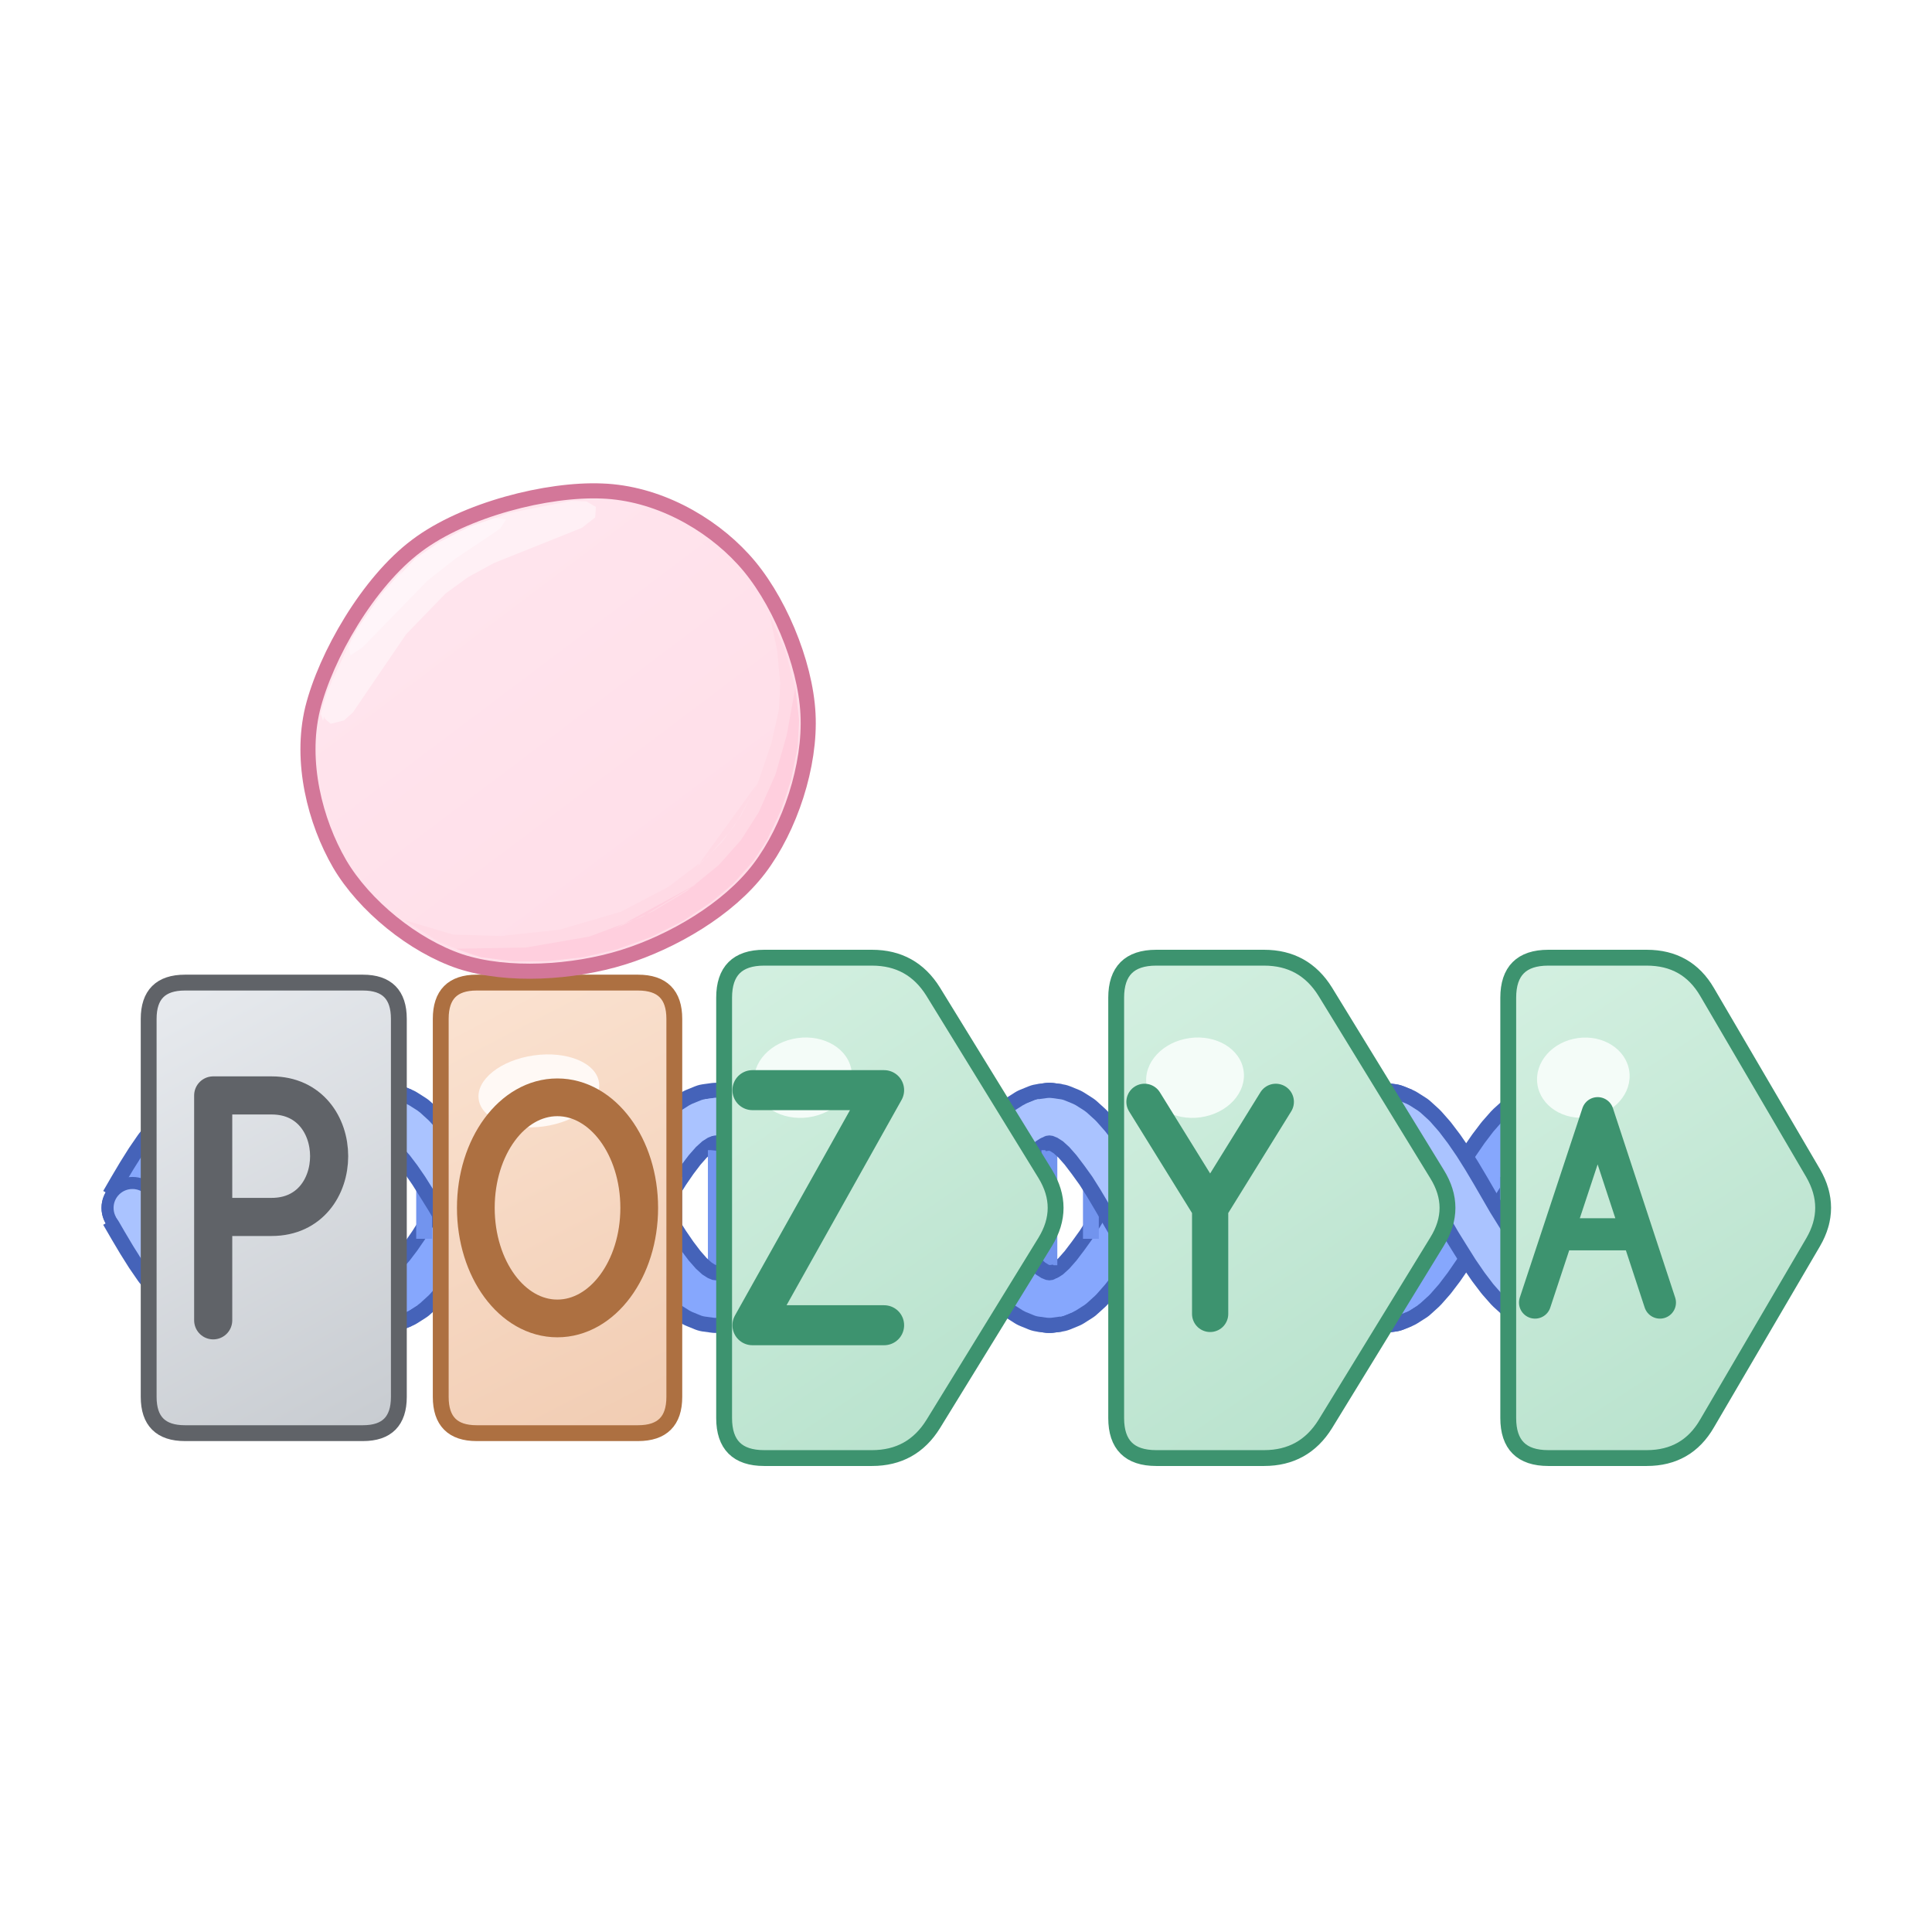
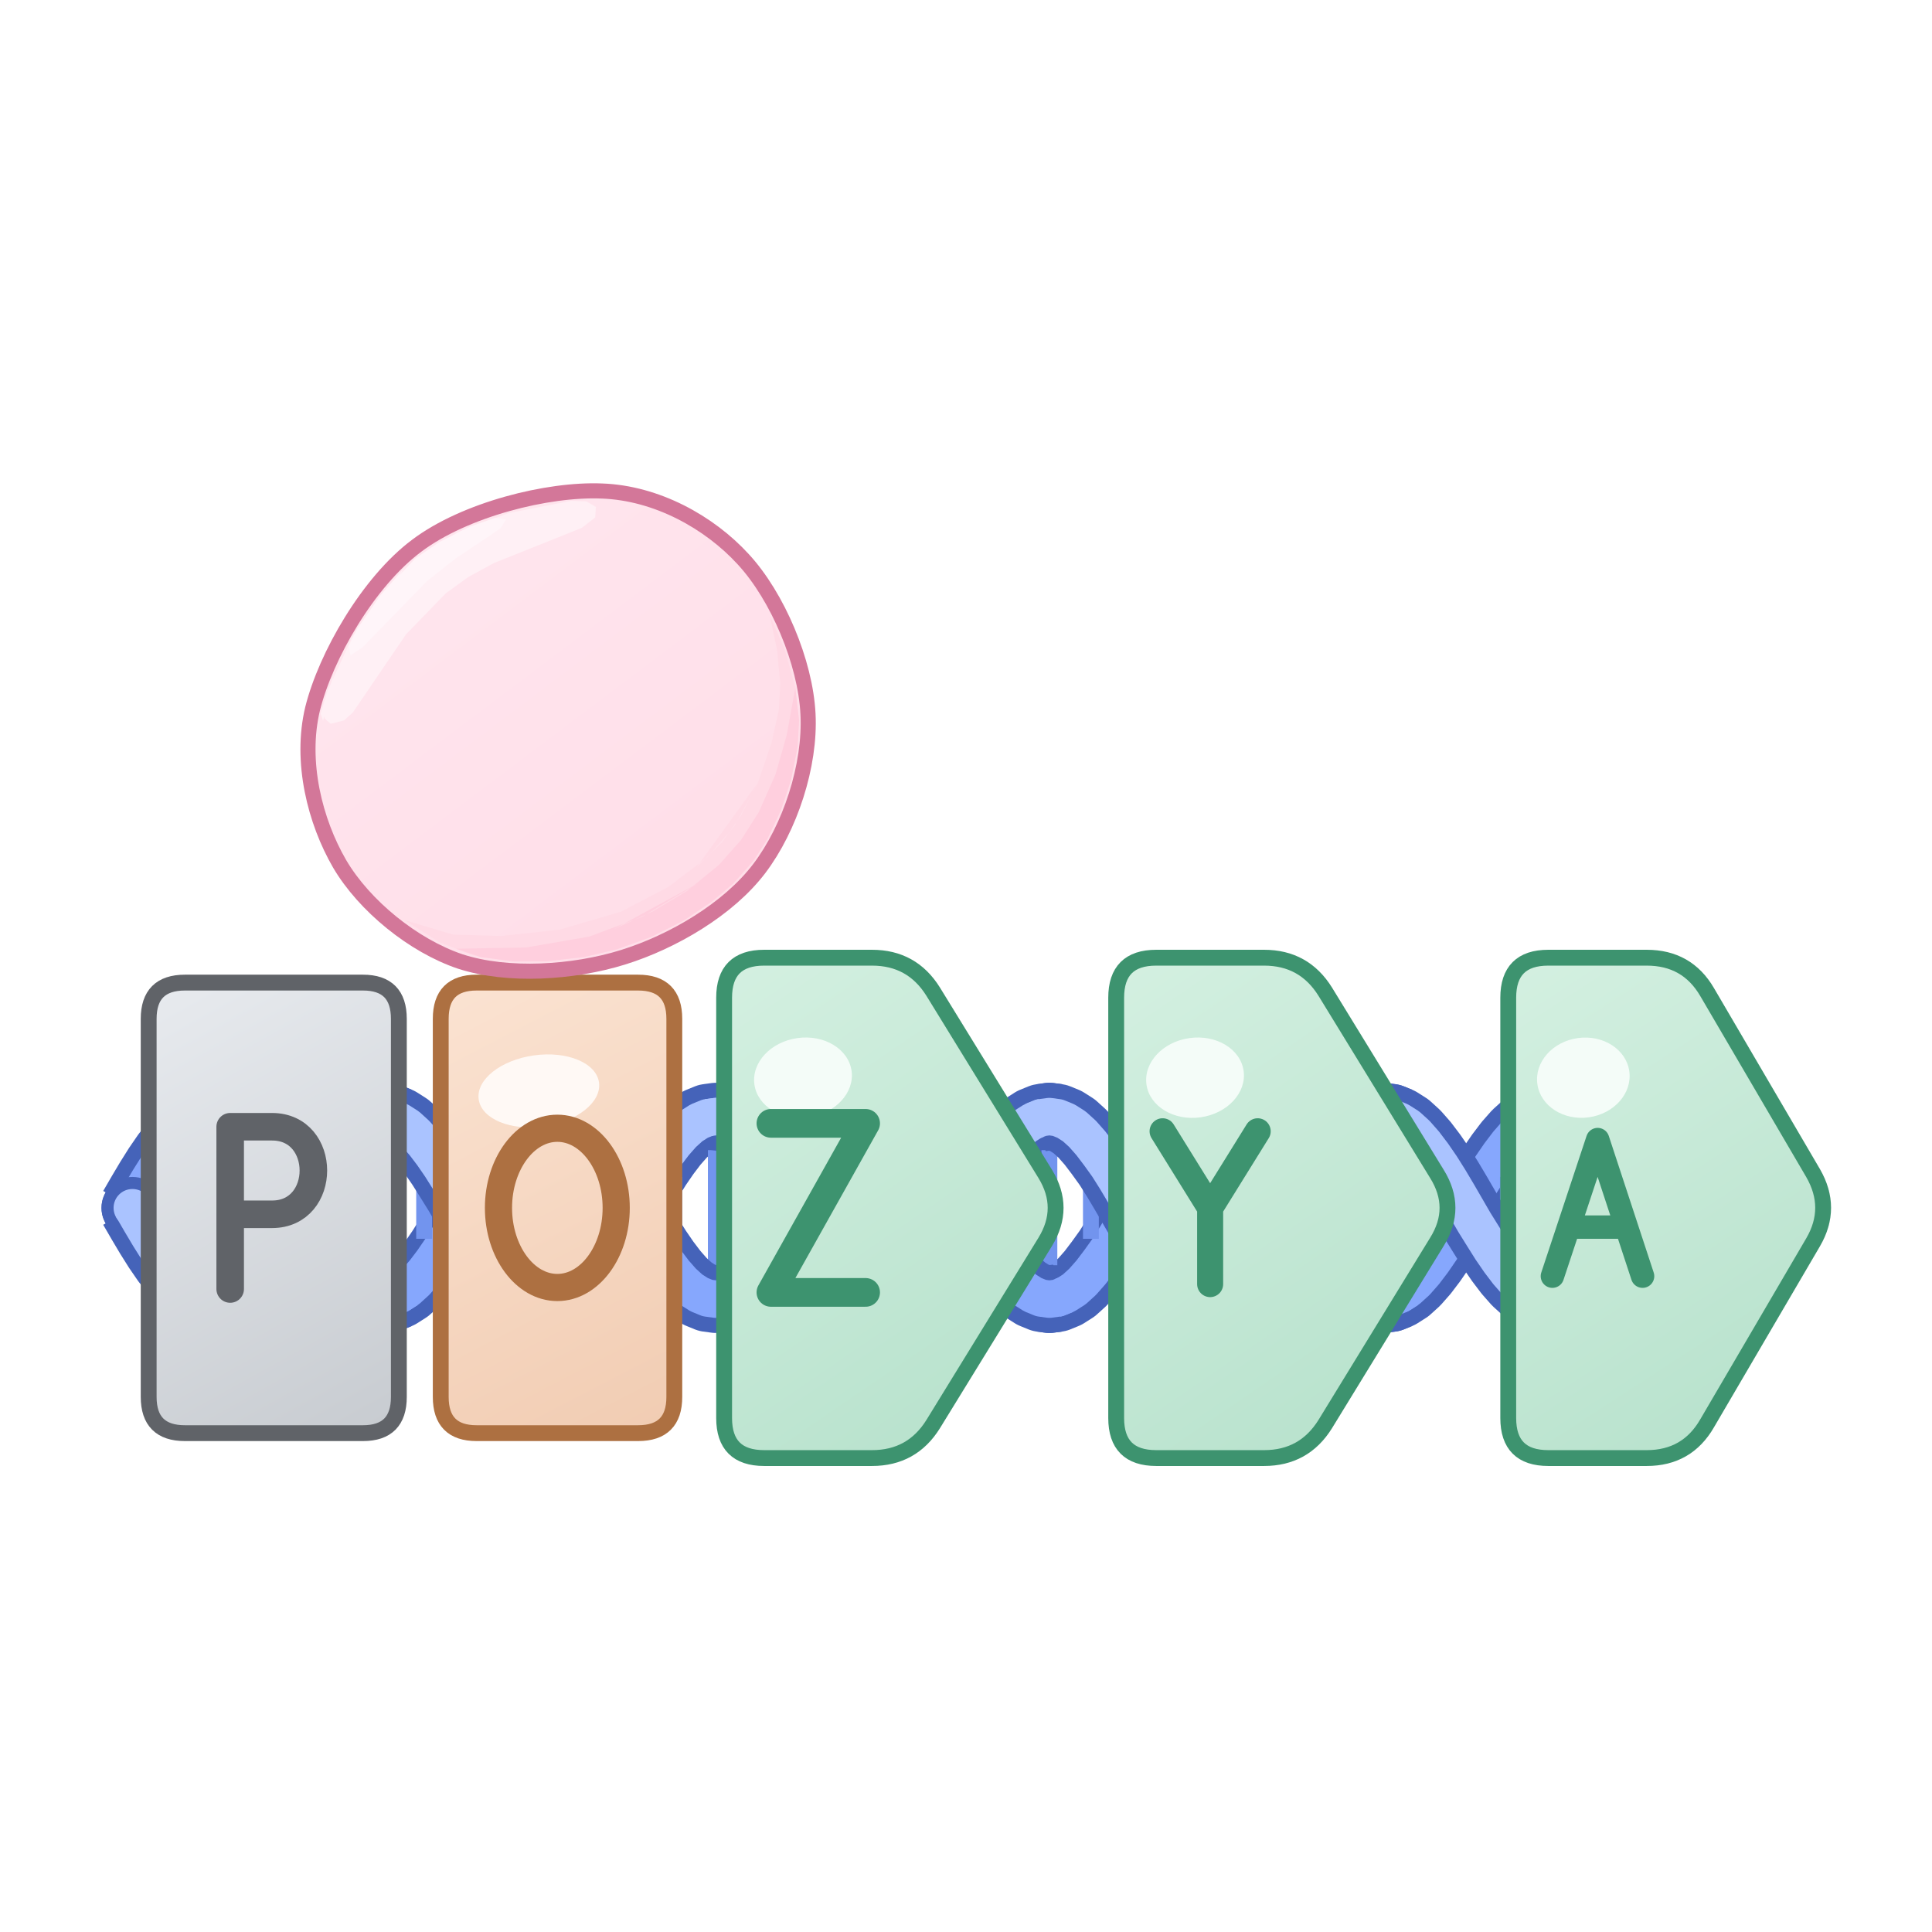
<svg xmlns="http://www.w3.org/2000/svg" viewBox="0 0 512 512" width="512" height="512">
  <defs>
    <linearGradient id="promoter-gradient" x1="39.4" y1="260.4" x2="105.7" y2="379.8" gradientUnits="userSpaceOnUse">
      <stop offset="0" stop-color="#E8EBEF" />
      <stop offset="1" stop-color="#C7CBD0" />
    </linearGradient>
    <linearGradient id="operator-gradient" x1="116.8" y1="260.4" x2="178.7" y2="379.8" gradientUnits="userSpaceOnUse">
      <stop offset="0" stop-color="#FBE3D2" />
      <stop offset="1" stop-color="#F1CCB2" />
    </linearGradient>
    <linearGradient id="gene-1-gradient" x1="191.9" y1="253.8" x2="282.5" y2="386.4" gradientUnits="userSpaceOnUse">
      <stop offset="0" stop-color="#D4F0E1" />
      <stop offset="1" stop-color="#B4E0CA" />
    </linearGradient>
    <linearGradient id="gene-2-gradient" x1="295.8" y1="253.8" x2="386.4" y2="386.4" gradientUnits="userSpaceOnUse">
      <stop offset="0" stop-color="#D4F0E1" />
      <stop offset="1" stop-color="#B4E0CA" />
    </linearGradient>
    <linearGradient id="gene-3-gradient" x1="399.7" y1="253.8" x2="485.8" y2="386.4" gradientUnits="userSpaceOnUse">
      <stop offset="0" stop-color="#D4F0E1" />
      <stop offset="1" stop-color="#B4E0CA" />
    </linearGradient>
    <linearGradient id="repressor-gradient" x1="82.6" y1="129.1" x2="212.8" y2="259.2" gradientUnits="userSpaceOnUse">
      <stop offset="0" stop-color="#FFE7EF" />
      <stop offset="1" stop-color="#FFDCE7" />
    </linearGradient>
  </defs>
  <g id="DNA">
    <path d="M57.2,344.3 L59.4,344 L61.6,343.1 L63.8,341.7 L66,339.7 L68.2,337.2 L70.5,334.3 L72.7,331.1 L74.9,327.6 L77.1,323.9 L79.3,320.1 L81.5,316.3 L83.7,312.6 L85.9,309.1 L88.1,305.9 L90.3,303 L92.5,300.5 L94.8,298.5 L97,297.1 L99.2,296.2 L101.4,295.9 L103.6,296.2 L105.8,297.1" fill="none" stroke="#4563B9" stroke-width="17.9" stroke-linecap="butt" stroke-linejoin="round" />
    <path d="M55,344 L57.2,344.3 L59.4,344 L61.6,343.1 L63.8,341.7 L66,339.7 L68.2,337.2 L70.5,334.3 L72.7,331.1 L74.9,327.6 L77.1,323.9 L79.3,320.1 L81.5,316.3 L83.7,312.6 L85.9,309.1 L88.1,305.9 L90.3,303 L92.5,300.5 L94.8,298.5 L97,297.1 L99.2,296.2 L101.4,295.9 L103.6,296.2 L105.8,297.1 L108,298.5" fill="none" stroke="#AAC3FF" stroke-width="9.9" stroke-linecap="butt" stroke-linejoin="round" />
    <path d="M145.6,344.3 L147.8,344 L150,343.1 L152.2,341.7 L154.4,339.7 L156.6,337.2 L158.8,334.3 L161,331.1 L163.2,327.6 L165.4,323.9 L167.6,320.1 L169.9,316.3 L172.1,312.6 L174.3,309.1 L176.5,305.9 L178.7,303 L180.9,300.5 L183.1,298.5 L185.3,297.1 L187.5,296.2 L189.7,295.9 L191.9,296.2 L194.2,297.1" fill="none" stroke="#4563B9" stroke-width="17.9" stroke-linecap="butt" stroke-linejoin="round" />
    <path d="M143.3,344 L145.6,344.3 L147.8,344 L150,343.1 L152.2,341.7 L154.4,339.7 L156.6,337.2 L158.8,334.3 L161,331.1 L163.2,327.6 L165.4,323.9 L167.6,320.1 L169.9,316.3 L172.1,312.6 L174.3,309.1 L176.5,305.9 L178.7,303 L180.9,300.5 L183.1,298.5 L185.3,297.1 L187.5,296.2 L189.7,295.9 L191.9,296.2 L194.2,297.1 L196.4,298.5" fill="none" stroke="#AAC3FF" stroke-width="9.9" stroke-linecap="butt" stroke-linejoin="round" />
    <path d="M233.9,344.3 L236.1,344 L238.3,343.1 L240.5,341.7 L242.7,339.7 L245,337.2 L247.2,334.3 L249.4,331.1 L251.6,327.6 L253.8,323.9 L256,320.1 L258.2,316.3 L260.4,312.6 L262.6,309.1 L264.8,305.9 L267,303 L269.3,300.5 L271.5,298.5 L273.7,297.1 L275.9,296.2 L278.1,295.9 L280.3,296.2" fill="none" stroke="#4563B9" stroke-width="17.9" stroke-linecap="butt" stroke-linejoin="round" />
    <path d="M231.7,344 L233.9,344.3 L236.1,344 L238.3,343.1 L240.5,341.7 L242.7,339.7 L245,337.2 L247.2,334.3 L249.4,331.1 L251.6,327.6 L253.8,323.9 L256,320.1 L258.2,316.3 L260.4,312.6 L262.6,309.1 L264.8,305.9 L267,303 L269.3,300.5 L271.5,298.5 L273.7,297.1 L275.9,296.2 L278.1,295.9 L280.3,296.2 L282.5,297.1" fill="none" stroke="#AAC3FF" stroke-width="9.9" stroke-linecap="butt" stroke-linejoin="round" />
    <path d="M320.1,344 L322.3,344.3 L324.5,344 L326.7,343.1 L328.9,341.7 L331.1,339.7 L333.3,337.2 L335.5,334.3 L337.7,331.1 L339.9,327.6 L342.1,323.9 L344.4,320.1 L346.6,316.3 L348.8,312.6 L351,309.1 L353.2,305.9 L355.4,303 L357.6,300.5 L359.8,298.5 L362,297.1 L364.2,296.2 L366.4,295.9 L368.7,296.2 L370.9,297.1" fill="none" stroke="#4563B9" stroke-width="17.9" stroke-linecap="butt" stroke-linejoin="round" />
    <path d="M317.8,343.1 L320.1,344 L322.3,344.3 L324.5,344 L326.7,343.1 L328.9,341.7 L331.1,339.7 L333.3,337.2 L335.5,334.3 L337.7,331.1 L339.9,327.6 L342.1,323.9 L344.4,320.1 L346.6,316.3 L348.8,312.6 L351,309.1 L353.2,305.9 L355.4,303 L357.6,300.5 L359.8,298.5 L362,297.1 L364.2,296.2 L366.4,295.9 L368.7,296.2 L370.9,297.1 L373.1,298.5" fill="none" stroke="#AAC3FF" stroke-width="9.9" stroke-linecap="butt" stroke-linejoin="round" />
    <path d="M410.6,344.3 L412.8,344 L415,343.1 L417.2,341.7 L419.5,339.7 L421.7,337.2 L423.9,334.3 L426.1,331.1 L428.3,327.6 L430.5,323.9 L432.7,320.1 L434.9,316.3 L437.1,312.6 L439.3,309.1 L441.5,305.9 L443.8,303 L446,300.5 L448.2,298.5 L450.4,297.1 L452.6,296.2 L454.8,295.9 L457,296.2 L459.2,297.1" fill="none" stroke="#4563B9" stroke-width="17.9" stroke-linecap="butt" stroke-linejoin="round" />
    <path d="M408.4,344 L410.6,344.3 L412.8,344 L415,343.1 L417.2,341.7 L419.5,339.7 L421.7,337.2 L423.9,334.3 L426.1,331.1 L428.3,327.6 L430.5,323.9 L432.7,320.1 L434.9,316.3 L437.1,312.6 L439.3,309.1 L441.5,305.9 L443.8,303 L446,300.5 L448.2,298.5 L450.4,297.1 L452.6,296.2 L454.8,295.9 L457,296.2 L459.2,297.1 L461.4,298.5" fill="none" stroke="#AAC3FF" stroke-width="9.9" stroke-linecap="butt" stroke-linejoin="round" />
    <circle cx="35.1" cy="320.1" r="7" fill="#4563B9" stroke="#4563B9" stroke-width="2.4" />
    <path d="M35.1,320.1 L37.3,316.3 L39.5,312.6 L41.7,309.1 L43.9,305.9 L46.2,303 L48.4,300.5 L50.6,298.5 L52.8,297.1 L55,296.2 L57.2,295.9 L59.4,296.2 L61.6,297.1" fill="none" stroke="#4563B9" stroke-width="17.9" stroke-linecap="butt" stroke-linejoin="round" />
    <path d="M35.1,320.1 L37.3,316.3 L39.5,312.6 L41.7,309.1 L43.9,305.9 L46.2,303 L48.4,300.5 L50.6,298.5 L52.8,297.1 L55,296.2 L57.2,295.9 L59.4,296.2 L61.6,297.1 L63.8,298.5" fill="none" stroke="#86A7FD" stroke-width="9.9" stroke-linecap="butt" stroke-linejoin="round" />
    <circle cx="35.1" cy="320.1" r="5" fill="#86A7FD" />
    <path d="M101.4,344.3 L103.6,344 L105.8,343.1 L108,341.7 L110.2,339.7 L112.4,337.2 L114.6,334.3 L116.8,331.1 L119,327.6 L121.3,323.9 L123.5,320.1 L125.7,316.3 L127.9,312.6 L130.1,309.1 L132.3,305.9 L134.5,303 L136.7,300.5 L138.9,298.5 L141.1,297.1 L143.3,296.2 L145.6,295.9 L147.8,296.2 L150,297.1" fill="none" stroke="#4563B9" stroke-width="17.9" stroke-linecap="butt" stroke-linejoin="round" />
    <path d="M99.2,344 L101.4,344.3 L103.6,344 L105.8,343.1 L108,341.7 L110.2,339.7 L112.4,337.2 L114.6,334.3 L116.8,331.1 L119,327.6 L121.3,323.9 L123.5,320.1 L125.7,316.3 L127.9,312.6 L130.1,309.1 L132.3,305.9 L134.5,303 L136.7,300.5 L138.9,298.5 L141.1,297.1 L143.3,296.2 L145.6,295.9 L147.8,296.2 L150,297.1 L152.2,298.5" fill="none" stroke="#86A7FD" stroke-width="9.9" stroke-linecap="butt" stroke-linejoin="round" />
    <path d="M189.7,344.3 L191.9,344 L194.2,343.1 L196.4,341.7 L198.6,339.7 L200.8,337.2 L203,334.3 L205.2,331.1 L207.4,327.6 L209.6,323.9 L211.8,320.1 L214,316.3 L216.2,312.6 L218.4,309.1 L220.7,305.9 L222.9,303 L225.1,300.5 L227.3,298.5 L229.5,297.1 L231.7,296.2 L233.9,295.9 L236.1,296.2 L238.3,297.1" fill="none" stroke="#4563B9" stroke-width="17.9" stroke-linecap="butt" stroke-linejoin="round" />
    <path d="M187.5,344 L189.7,344.3 L191.9,344 L194.2,343.1 L196.4,341.7 L198.6,339.7 L200.8,337.2 L203,334.3 L205.2,331.1 L207.4,327.6 L209.6,323.9 L211.8,320.1 L214,316.3 L216.2,312.6 L218.4,309.1 L220.7,305.9 L222.9,303 L225.1,300.5 L227.3,298.5 L229.5,297.1 L231.7,296.2 L233.9,295.9 L236.1,296.2 L238.3,297.1 L240.5,298.5" fill="none" stroke="#86A7FD" stroke-width="9.9" stroke-linecap="butt" stroke-linejoin="round" />
    <path d="M275.9,344 L278.1,344.3 L280.3,344 L282.5,343.1 L284.7,341.7 L286.9,339.7 L289.1,337.2 L291.3,334.3 L293.6,331.1 L295.8,327.6 L298,323.9 L300.2,320.1 L302.4,316.3 L304.6,312.6 L306.8,309.1 L309,305.9 L311.2,303 L313.4,300.5 L315.6,298.5 L317.8,297.1 L320.1,296.2 L322.3,295.9 L324.5,296.2" fill="none" stroke="#4563B9" stroke-width="17.9" stroke-linecap="butt" stroke-linejoin="round" />
    <path d="M273.7,343.1 L275.9,344 L278.1,344.3 L280.3,344 L282.5,343.1 L284.7,341.7 L286.9,339.7 L289.1,337.2 L291.3,334.3 L293.6,331.1 L295.8,327.6 L298,323.9 L300.2,320.1 L302.4,316.3 L304.6,312.6 L306.8,309.1 L309,305.9 L311.2,303 L313.4,300.5 L315.6,298.5 L317.8,297.1 L320.1,296.2 L322.3,295.9 L324.5,296.2 L326.7,297.1" fill="none" stroke="#86A7FD" stroke-width="9.9" stroke-linecap="butt" stroke-linejoin="round" />
    <path d="M366.4,344.3 L368.7,344 L370.9,343.1 L373.1,341.7 L375.3,339.7 L377.5,337.2 L379.7,334.3 L381.9,331.1 L384.1,327.6 L386.3,323.9 L388.5,320.1 L390.7,316.3 L393,312.6 L395.2,309.1 L397.4,305.9 L399.6,303 L401.8,300.5 L404,298.5 L406.2,297.1 L408.4,296.2 L410.6,295.9 L412.8,296.2 L415,297.1" fill="none" stroke="#4563B9" stroke-width="17.9" stroke-linecap="butt" stroke-linejoin="round" />
    <path d="M364.2,344 L366.4,344.3 L368.7,344 L370.9,343.1 L373.1,341.7 L375.3,339.7 L377.5,337.2 L379.7,334.3 L381.9,331.1 L384.1,327.6 L386.3,323.9 L388.5,320.1 L390.7,316.3 L393,312.6 L395.2,309.1 L397.4,305.9 L399.6,303 L401.8,300.5 L404,298.5 L406.2,297.1 L408.4,296.2 L410.6,295.9 L412.8,296.2 L415,297.1 L417.2,298.5" fill="none" stroke="#86A7FD" stroke-width="9.9" stroke-linecap="butt" stroke-linejoin="round" />
    <circle cx="476.9" cy="320.1" r="7" fill="#4563B9" stroke="#4563B9" stroke-width="2.4" />
    <path d="M454.8,344.3 L457,344 L459.2,343.1 L461.4,341.7 L463.6,339.7 L465.8,337.2 L468.1,334.3 L470.3,331.1 L472.5,327.6 L474.7,323.9 L476.9,320.1" fill="none" stroke="#4563B9" stroke-width="17.9" stroke-linecap="butt" stroke-linejoin="round" />
    <path d="M452.6,344 L454.8,344.3 L457,344 L459.2,343.1 L461.4,341.7 L463.6,339.7 L465.8,337.2 L468.1,334.3 L470.3,331.1 L472.5,327.6 L474.7,323.9 L476.9,320.1" fill="none" stroke="#86A7FD" stroke-width="9.9" stroke-linecap="butt" stroke-linejoin="round" />
    <circle cx="476.9" cy="320.1" r="5" fill="#86A7FD" />
    <path d="M46.2,328.3 L46.2,311.9" fill="none" stroke="#7294EE" stroke-width="4.2" stroke-linecap="butt" stroke-linejoin="round" />
    <path d="M57.2,335.3 L57.2,304.8" fill="none" stroke="#7294EE" stroke-width="4.2" stroke-linecap="butt" stroke-linejoin="round" />
    <path d="M68.2,328.3 L68.2,311.9" fill="none" stroke="#7294EE" stroke-width="4.2" stroke-linecap="butt" stroke-linejoin="round" />
    <path d="M90.3,311.9 L90.3,328.3" fill="none" stroke="#7294EE" stroke-width="4.2" stroke-linecap="butt" stroke-linejoin="round" />
    <path d="M101.4,304.8 L101.4,335.3" fill="none" stroke="#7294EE" stroke-width="4.2" stroke-linecap="butt" stroke-linejoin="round" />
    <path d="M112.4,311.9 L112.4,328.3" fill="none" stroke="#7294EE" stroke-width="4.2" stroke-linecap="butt" stroke-linejoin="round" />
    <path d="M134.5,328.3 L134.5,311.9" fill="none" stroke="#7294EE" stroke-width="4.2" stroke-linecap="butt" stroke-linejoin="round" />
    <path d="M145.6,335.3 L145.6,304.8" fill="none" stroke="#7294EE" stroke-width="4.2" stroke-linecap="butt" stroke-linejoin="round" />
    <path d="M156.6,328.3 L156.6,311.9" fill="none" stroke="#7294EE" stroke-width="4.2" stroke-linecap="butt" stroke-linejoin="round" />
    <path d="M178.7,311.9 L178.7,328.3" fill="none" stroke="#7294EE" stroke-width="4.2" stroke-linecap="butt" stroke-linejoin="round" />
    <path d="M189.7,304.8 L189.7,335.3" fill="none" stroke="#7294EE" stroke-width="4.2" stroke-linecap="butt" stroke-linejoin="round" />
    <path d="M200.8,311.9 L200.8,328.3" fill="none" stroke="#7294EE" stroke-width="4.2" stroke-linecap="butt" stroke-linejoin="round" />
    <path d="M222.9,328.3 L222.9,311.9" fill="none" stroke="#7294EE" stroke-width="4.2" stroke-linecap="butt" stroke-linejoin="round" />
    <path d="M233.9,335.3 L233.9,304.8" fill="none" stroke="#7294EE" stroke-width="4.2" stroke-linecap="butt" stroke-linejoin="round" />
    <path d="M245,328.3 L245,311.9" fill="none" stroke="#7294EE" stroke-width="4.2" stroke-linecap="butt" stroke-linejoin="round" />
    <path d="M267,311.9 L267,328.3" fill="none" stroke="#7294EE" stroke-width="4.2" stroke-linecap="butt" stroke-linejoin="round" />
    <path d="M278.1,304.8 L278.1,335.3" fill="none" stroke="#7294EE" stroke-width="4.2" stroke-linecap="butt" stroke-linejoin="round" />
    <path d="M289.1,311.9 L289.1,328.3" fill="none" stroke="#7294EE" stroke-width="4.2" stroke-linecap="butt" stroke-linejoin="round" />
    <path d="M311.2,328.3 L311.2,311.9" fill="none" stroke="#7294EE" stroke-width="4.2" stroke-linecap="butt" stroke-linejoin="round" />
    <path d="M322.3,335.3 L322.3,304.8" fill="none" stroke="#7294EE" stroke-width="4.2" stroke-linecap="butt" stroke-linejoin="round" />
    <path d="M333.3,328.3 L333.3,311.9" fill="none" stroke="#7294EE" stroke-width="4.2" stroke-linecap="butt" stroke-linejoin="round" />
    <path d="M355.4,311.9 L355.4,328.3" fill="none" stroke="#7294EE" stroke-width="4.2" stroke-linecap="butt" stroke-linejoin="round" />
    <path d="M366.4,304.8 L366.4,335.3" fill="none" stroke="#7294EE" stroke-width="4.2" stroke-linecap="butt" stroke-linejoin="round" />
    <path d="M377.5,311.9 L377.5,328.3" fill="none" stroke="#7294EE" stroke-width="4.2" stroke-linecap="butt" stroke-linejoin="round" />
    <path d="M399.6,328.3 L399.6,311.9" fill="none" stroke="#7294EE" stroke-width="4.2" stroke-linecap="butt" stroke-linejoin="round" />
    <path d="M410.6,335.3 L410.6,304.8" fill="none" stroke="#7294EE" stroke-width="4.2" stroke-linecap="butt" stroke-linejoin="round" />
    <path d="M421.7,328.3 L421.7,311.9" fill="none" stroke="#7294EE" stroke-width="4.2" stroke-linecap="butt" stroke-linejoin="round" />
    <path d="M443.8,311.9 L443.8,328.3" fill="none" stroke="#7294EE" stroke-width="4.2" stroke-linecap="butt" stroke-linejoin="round" />
    <path d="M454.8,304.8 L454.8,335.3" fill="none" stroke="#7294EE" stroke-width="4.2" stroke-linecap="butt" stroke-linejoin="round" />
    <path d="M465.8,311.9 L465.8,328.3" fill="none" stroke="#7294EE" stroke-width="4.2" stroke-linecap="butt" stroke-linejoin="round" />
    <circle cx="35.1" cy="320.1" r="7" fill="#4563B9" stroke="#4563B9" stroke-width="2.4" />
    <path d="M35.1,320.1 L37.3,323.9 L39.5,327.6 L41.7,331.1 L43.9,334.3 L46.2,337.2 L48.4,339.7 L50.6,341.7 L52.8,343.1 L55,344 L57.2,344.3 L59.4,344 L61.6,343.1" fill="none" stroke="#4563B9" stroke-width="17.9" stroke-linecap="butt" stroke-linejoin="round" />
    <path d="M35.1,320.1 L37.3,323.9 L39.5,327.6 L41.7,331.1 L43.9,334.3 L46.2,337.2 L48.4,339.7 L50.6,341.7 L52.8,343.1 L55,344 L57.2,344.3 L59.4,344 L61.6,343.1 L63.8,341.7" fill="none" stroke="#AAC3FF" stroke-width="9.9" stroke-linecap="butt" stroke-linejoin="round" />
    <circle cx="35.1" cy="320.1" r="5" fill="#AAC3FF" />
    <path d="M101.4,295.9 L103.6,296.2 L105.8,297.1 L108,298.5 L110.2,300.5 L112.4,303 L114.6,305.9 L116.8,309.1 L119,312.6 L121.3,316.3 L123.5,320.1 L125.7,323.9 L127.9,327.6 L130.1,331.1 L132.3,334.3 L134.5,337.2 L136.7,339.7 L138.9,341.7 L141.1,343.1 L143.3,344 L145.6,344.3 L147.8,344 L150,343.1" fill="none" stroke="#4563B9" stroke-width="17.9" stroke-linecap="butt" stroke-linejoin="round" />
    <path d="M99.2,296.2 L101.4,295.9 L103.6,296.2 L105.8,297.1 L108,298.5 L110.2,300.5 L112.4,303 L114.6,305.9 L116.8,309.1 L119,312.6 L121.3,316.3 L123.5,320.1 L125.7,323.9 L127.9,327.6 L130.1,331.1 L132.3,334.3 L134.5,337.2 L136.7,339.7 L138.9,341.7 L141.1,343.1 L143.3,344 L145.6,344.3 L147.8,344 L150,343.1 L152.2,341.7" fill="none" stroke="#AAC3FF" stroke-width="9.9" stroke-linecap="butt" stroke-linejoin="round" />
    <path d="M189.7,295.9 L191.9,296.2 L194.2,297.1 L196.4,298.5 L198.6,300.5 L200.8,303 L203,305.9 L205.2,309.1 L207.4,312.6 L209.6,316.3 L211.8,320.1 L214,323.9 L216.2,327.6 L218.4,331.1 L220.7,334.3 L222.9,337.2 L225.1,339.7 L227.3,341.7 L229.5,343.1 L231.7,344 L233.9,344.3 L236.1,344 L238.3,343.1" fill="none" stroke="#4563B9" stroke-width="17.9" stroke-linecap="butt" stroke-linejoin="round" />
    <path d="M187.5,296.2 L189.7,295.9 L191.9,296.2 L194.2,297.1 L196.4,298.5 L198.6,300.5 L200.8,303 L203,305.9 L205.2,309.1 L207.4,312.6 L209.6,316.3 L211.8,320.1 L214,323.9 L216.2,327.6 L218.4,331.1 L220.7,334.3 L222.9,337.2 L225.1,339.7 L227.3,341.7 L229.5,343.1 L231.7,344 L233.9,344.3 L236.1,344 L238.3,343.1 L240.5,341.7" fill="none" stroke="#AAC3FF" stroke-width="9.9" stroke-linecap="butt" stroke-linejoin="round" />
    <path d="M275.9,296.2 L278.1,295.9 L280.3,296.2 L282.5,297.1 L284.7,298.5 L286.9,300.5 L289.1,303 L291.3,305.9 L293.6,309.1 L295.8,312.6 L298,316.3 L300.2,320.1 L302.4,323.9 L304.6,327.6 L306.8,331.1 L309,334.3 L311.2,337.2 L313.4,339.7 L315.6,341.7 L317.8,343.1 L320.1,344 L322.3,344.3 L324.5,344" fill="none" stroke="#4563B9" stroke-width="17.9" stroke-linecap="butt" stroke-linejoin="round" />
    <path d="M273.7,297.1 L275.9,296.2 L278.1,295.9 L280.3,296.2 L282.5,297.1 L284.7,298.5 L286.9,300.5 L289.1,303 L291.3,305.9 L293.6,309.1 L295.8,312.6 L298,316.3 L300.2,320.1 L302.4,323.9 L304.6,327.6 L306.8,331.1 L309,334.3 L311.2,337.2 L313.4,339.7 L315.6,341.7 L317.8,343.1 L320.1,344 L322.3,344.3 L324.5,344 L326.7,343.1" fill="none" stroke="#AAC3FF" stroke-width="9.9" stroke-linecap="butt" stroke-linejoin="round" />
    <path d="M366.4,295.9 L368.7,296.2 L370.9,297.1 L373.1,298.5 L375.3,300.5 L377.5,303 L379.7,305.9 L381.9,309.1 L384.1,312.6 L386.3,316.3 L388.5,320.1 L390.7,323.9 L393,327.6 L395.2,331.1 L397.4,334.3 L399.6,337.2 L401.8,339.7 L404,341.7 L406.2,343.1 L408.4,344 L410.6,344.3 L412.8,344 L415,343.1" fill="none" stroke="#4563B9" stroke-width="17.9" stroke-linecap="butt" stroke-linejoin="round" />
    <path d="M364.2,296.2 L366.4,295.9 L368.7,296.2 L370.9,297.1 L373.1,298.5 L375.3,300.5 L377.5,303 L379.7,305.9 L381.9,309.1 L384.1,312.6 L386.3,316.3 L388.5,320.1 L390.7,323.9 L393,327.6 L395.2,331.1 L397.4,334.3 L399.6,337.2 L401.8,339.7 L404,341.7 L406.2,343.1 L408.4,344 L410.6,344.3 L412.8,344 L415,343.1 L417.2,341.7" fill="none" stroke="#AAC3FF" stroke-width="9.9" stroke-linecap="butt" stroke-linejoin="round" />
    <circle cx="476.9" cy="320.1" r="7" fill="#4563B9" stroke="#4563B9" stroke-width="2.4" />
    <path d="M454.8,295.9 L457,296.2 L459.2,297.1 L461.4,298.5 L463.6,300.5 L465.8,303 L468.1,305.9 L470.3,309.1 L472.5,312.6 L474.7,316.3 L476.9,320.1" fill="none" stroke="#4563B9" stroke-width="17.9" stroke-linecap="butt" stroke-linejoin="round" />
    <path d="M452.6,296.2 L454.8,295.9 L457,296.2 L459.2,297.1 L461.4,298.5 L463.6,300.5 L465.8,303 L468.1,305.9 L470.3,309.1 L472.5,312.6 L474.7,316.3 L476.9,320.1" fill="none" stroke="#AAC3FF" stroke-width="9.9" stroke-linecap="butt" stroke-linejoin="round" />
    <circle cx="476.9" cy="320.1" r="5" fill="#AAC3FF" />
    <path d="M57.2,295.9 L59.4,296.2 L61.6,297.1 L63.8,298.5 L66,300.5 L68.2,303 L70.5,305.9 L72.7,309.1 L74.9,312.6 L77.1,316.3 L79.3,320.1 L81.5,323.9 L83.7,327.6 L85.9,331.1 L88.1,334.3 L90.3,337.2 L92.5,339.7 L94.8,341.7 L97,343.1 L99.2,344 L101.4,344.3 L103.6,344 L105.8,343.1" fill="none" stroke="#4563B9" stroke-width="17.9" stroke-linecap="butt" stroke-linejoin="round" />
    <path d="M55,296.2 L57.2,295.9 L59.4,296.2 L61.6,297.1 L63.8,298.5 L66,300.5 L68.2,303 L70.5,305.9 L72.7,309.1 L74.9,312.6 L77.1,316.3 L79.3,320.1 L81.5,323.9 L83.7,327.6 L85.9,331.1 L88.1,334.3 L90.3,337.2 L92.5,339.7 L94.8,341.7 L97,343.1 L99.2,344 L101.4,344.3 L103.6,344 L105.8,343.1 L108,341.7" fill="none" stroke="#86A7FD" stroke-width="9.9" stroke-linecap="butt" stroke-linejoin="round" />
    <path d="M145.6,295.9 L147.8,296.2 L150,297.1 L152.2,298.5 L154.4,300.5 L156.6,303 L158.8,305.9 L161,309.1 L163.2,312.6 L165.4,316.3 L167.6,320.1 L169.9,323.9 L172.1,327.6 L174.3,331.1 L176.5,334.3 L178.7,337.2 L180.9,339.7 L183.1,341.7 L185.3,343.1 L187.5,344 L189.7,344.3 L191.9,344 L194.2,343.1" fill="none" stroke="#4563B9" stroke-width="17.9" stroke-linecap="butt" stroke-linejoin="round" />
    <path d="M143.3,296.2 L145.6,295.9 L147.8,296.2 L150,297.1 L152.2,298.5 L154.4,300.5 L156.6,303 L158.8,305.9 L161,309.1 L163.2,312.6 L165.4,316.3 L167.6,320.1 L169.9,323.9 L172.1,327.6 L174.3,331.1 L176.5,334.3 L178.7,337.2 L180.9,339.7 L183.1,341.7 L185.3,343.1 L187.5,344 L189.7,344.3 L191.9,344 L194.2,343.1 L196.4,341.7" fill="none" stroke="#86A7FD" stroke-width="9.9" stroke-linecap="butt" stroke-linejoin="round" />
    <path d="M233.9,295.9 L236.1,296.2 L238.3,297.1 L240.5,298.5 L242.7,300.5 L245,303 L247.2,305.9 L249.4,309.1 L251.6,312.6 L253.8,316.3 L256,320.1 L258.2,323.9 L260.4,327.6 L262.6,331.1 L264.8,334.3 L267,337.2 L269.3,339.7 L271.5,341.7 L273.7,343.1 L275.9,344 L278.1,344.3 L280.3,344" fill="none" stroke="#4563B9" stroke-width="17.9" stroke-linecap="butt" stroke-linejoin="round" />
    <path d="M231.7,296.2 L233.9,295.9 L236.1,296.2 L238.3,297.1 L240.5,298.5 L242.7,300.5 L245,303 L247.2,305.9 L249.4,309.1 L251.6,312.6 L253.8,316.3 L256,320.1 L258.2,323.9 L260.4,327.6 L262.6,331.1 L264.8,334.3 L267,337.2 L269.3,339.7 L271.5,341.7 L273.7,343.1 L275.9,344 L278.1,344.3 L280.3,344 L282.5,343.1" fill="none" stroke="#86A7FD" stroke-width="9.9" stroke-linecap="butt" stroke-linejoin="round" />
    <path d="M320.1,296.2 L322.3,295.9 L324.5,296.2 L326.7,297.1 L328.9,298.5 L331.1,300.5 L333.3,303 L335.5,305.9 L337.7,309.1 L339.9,312.6 L342.1,316.3 L344.4,320.1 L346.6,323.9 L348.8,327.6 L351,331.1 L353.2,334.3 L355.4,337.2 L357.6,339.7 L359.8,341.7 L362,343.1 L364.2,344 L366.4,344.3 L368.7,344 L370.9,343.1" fill="none" stroke="#4563B9" stroke-width="17.9" stroke-linecap="butt" stroke-linejoin="round" />
    <path d="M317.8,297.1 L320.1,296.2 L322.3,295.9 L324.5,296.2 L326.7,297.1 L328.9,298.5 L331.1,300.5 L333.3,303 L335.5,305.9 L337.7,309.1 L339.9,312.6 L342.1,316.3 L344.4,320.1 L346.6,323.9 L348.8,327.6 L351,331.1 L353.2,334.3 L355.4,337.2 L357.6,339.7 L359.8,341.7 L362,343.1 L364.2,344 L366.4,344.3 L368.7,344 L370.9,343.1 L373.1,341.7" fill="none" stroke="#86A7FD" stroke-width="9.9" stroke-linecap="butt" stroke-linejoin="round" />
    <path d="M410.6,295.9 L412.8,296.2 L415,297.1 L417.2,298.5 L419.5,300.5 L421.7,303 L423.9,305.9 L426.1,309.1 L428.3,312.6 L430.5,316.3 L432.7,320.1 L434.9,323.9 L437.1,327.6 L439.3,331.1 L441.5,334.3 L443.8,337.2 L446,339.7 L448.2,341.7 L450.4,343.1 L452.6,344 L454.8,344.3 L457,344 L459.2,343.1" fill="none" stroke="#4563B9" stroke-width="17.9" stroke-linecap="butt" stroke-linejoin="round" />
    <path d="M408.4,296.2 L410.6,295.9 L412.8,296.2 L415,297.1 L417.2,298.5 L419.5,300.5 L421.7,303 L423.9,305.9 L426.1,309.1 L428.3,312.6 L430.5,316.3 L432.7,320.1 L434.9,323.9 L437.1,327.6 L439.3,331.1 L441.5,334.3 L443.8,337.2 L446,339.7 L448.2,341.7 L450.4,343.1 L452.6,344 L454.8,344.3 L457,344 L459.2,343.1 L461.4,341.7" fill="none" stroke="#86A7FD" stroke-width="9.9" stroke-linecap="butt" stroke-linejoin="round" />
  </g>
  <g id="promoter">
    <g id="promoter-block">
      <path d="M39.4,270 Q39.4,260.4 49,260.4 L96.2,260.4 Q105.7,260.4 105.7,270 L105.7,370.2 Q105.7,379.8 96.2,379.8 L49,379.8 Q39.4,379.8 39.4,370.2 Z" fill="url(#promoter-gradient)" stroke="#606368" stroke-width="4.2" stroke-linejoin="round" />
    </g>
    <g id="promoter-letter">
-       <path d="M56.5,349.9 L56.5,290.3 L72,290.3 C92.3,290.3 92.3,322.5 72,322.5 L56.5,322.5" fill="none" stroke="#606368" stroke-width="10.1" stroke-linecap="round" stroke-linejoin="round" />
+       <path d="M61,341.6 L61,298.6 L72.1,298.6 C86.7,298.6 86.7,321.8 72.1,321.8 L61,321.8" fill="none" stroke="#606368" stroke-width="7.3" stroke-linecap="round" stroke-linejoin="round" />
    </g>
  </g>
  <g id="operator">
    <g id="operator-block">
      <path d="M116.8,270 Q116.8,260.4 126.3,260.4 L169.1,260.4 Q178.7,260.4 178.7,270 L178.7,370.2 Q178.7,379.8 169.1,379.8 L126.3,379.8 Q116.8,379.8 116.8,370.2 Z" fill="url(#operator-gradient)" stroke="#AD7041" stroke-width="4.2" stroke-linejoin="round" />
      <ellipse cx="142.8" cy="289.1" rx="16.1" ry="9.5" transform="rotate(-8 142.8 289.1)" fill="#FFF9F5" />
    </g>
    <g id="operator-letter">
-       <path d="M147.7,290.8 C159.7,290.8 169.4,303.9 169.4,320.1 C169.4,336.3 159.7,349.4 147.7,349.4 C135.7,349.4 126.1,336.3 126.1,320.1 C126.1,303.9 135.7,290.8 147.7,290.8 Z" fill="none" stroke="#AD7041" stroke-width="10" stroke-linecap="round" stroke-linejoin="round" />
+       <path d="M147.7,299 C156.3,299 163.3,308.5 163.3,320.1 C163.3,331.7 156.3,341.2 147.7,341.2 C139.1,341.2 132.1,331.7 132.1,320.1 C132.1,308.5 139.1,299 147.7,299 Z" fill="none" stroke="#AD7041" stroke-width="7.2" stroke-linecap="round" stroke-linejoin="round" />
    </g>
  </g>
  <g id="gene-1">
    <g id="gene-1-block">
      <path d="M191.9,264.4 Q191.9,253.8 202.5,253.8 L231.1,253.8 Q241.7,253.8 247.3,262.8 L277,311.1 Q282.5,320.1 277,329.1 L247.3,377.4 Q241.7,386.4 231.1,386.4 L202.5,386.4 Q191.9,386.4 191.9,375.8 Z" fill="url(#gene-1-gradient)" stroke="#3D936F" stroke-width="4.2" stroke-linejoin="round" />
      <ellipse cx="212.8" cy="285.6" rx="13" ry="10.6" transform="rotate(-8 212.8 285.6)" fill="#F4FCF8" />
    </g>
    <g id="gene-1-letter">
-       <path d="M199.4,288.9 L234.3,288.9 L199.4,351.2 L234.3,351.2" fill="none" stroke="#3D936F" stroke-width="10.6" stroke-linecap="round" stroke-linejoin="round" />
+       <path d="M204.3,297.7 L229.4,297.7 L204.3,342.5 L229.4,342.5" fill="none" stroke="#3D936F" stroke-width="7.6" stroke-linecap="round" stroke-linejoin="round" />
    </g>
  </g>
  <g id="gene-2">
    <g id="gene-2-block">
      <path d="M295.8,264.4 Q295.8,253.8 306.4,253.8 L335,253.8 Q345.6,253.8 351.2,262.8 L380.8,311.1 Q386.4,320.1 380.8,329.1 L351.2,377.4 Q345.6,386.4 335,386.4 L306.4,386.4 Q295.8,386.4 295.8,375.8 Z" fill="url(#gene-2-gradient)" stroke="#3D936F" stroke-width="4.2" stroke-linejoin="round" />
      <ellipse cx="316.7" cy="285.6" rx="13" ry="10.6" transform="rotate(-8 316.7 285.6)" fill="#F4FCF8" />
    </g>
    <g id="gene-2-letter">
-       <path d="M303.3,292 L320.7,320.1 L338.1,292 M320.7,320.1 L320.7,348.2" fill="none" stroke="#3D936F" stroke-width="9.6" stroke-linecap="round" stroke-linejoin="round" />
+       <path d="M308.1,299.8 L320.7,320.1 L333.3,299.8 M320.7,320.1 L320.7,340.3" fill="none" stroke="#3D936F" stroke-width="6.9" stroke-linecap="round" stroke-linejoin="round" />
    </g>
  </g>
  <g id="gene-3">
    <g id="gene-3-block">
      <path d="M399.7,264.4 Q399.7,253.8 410.3,253.8 L436.4,253.8 Q447.1,253.8 452.4,262.9 L480.5,310.9 Q485.8,320.1 480.5,329.2 L452.4,377.2 Q447.1,386.4 436.4,386.4 L410.3,386.4 Q399.7,386.4 399.7,375.8 Z" fill="url(#gene-3-gradient)" stroke="#3D936F" stroke-width="4.2" stroke-linejoin="round" />
      <ellipse cx="419.6" cy="285.6" rx="12.3" ry="10.6" transform="rotate(-8 419.6 285.6)" fill="#F4FCF8" />
    </g>
    <g id="gene-3-letter">
-       <path d="M406.8,345.2 L423.4,295 L439.9,345.2 M413.3,327.1 L433.4,327.1" fill="none" stroke="#3D936F" stroke-width="8.5" stroke-linecap="round" stroke-linejoin="round" />
+       <path d="M411.4,338.2 L423.4,302 L435.3,338.2 M416.1,325.2 L430.6,325.2" fill="none" stroke="#3D936F" stroke-width="6.2" stroke-linecap="round" stroke-linejoin="round" />
    </g>
  </g>
  <g id="repressor" transform="rotate(8 147.7 194.1)">
    <path d="M150.5,129.1C164.9,127.6 179.8,133.3 190.1,141.8C200.5,150.3 210.2,166.5 212.8,180C215.4,193.4 212.3,210.6 205.7,222.4C199.1,234.2 185.7,244.8 173.2,250.7C160.7,256.6 143.7,260.1 130.7,257.8C117.8,255.4 103.4,246.7 95.4,236.6C87.4,226.4 81.2,211.3 82.6,196.9C84.1,182.6 92.5,161.6 103.9,150.3C115.2,139 136.2,130.5 150.5,129.1Z" fill="url(#repressor-gradient)" stroke="#D37799" stroke-width="4" stroke-linejoin="round" />
    <path d="M202.4,199.5 197.6,212.2 191.6,221.4 182.6,230.5 171,238.8 155.5,245.8 140.4,249.6 127.8,251 114.5,249 124.5,253.5 133.7,255.7 143.9,255.9 154.1,254.4 166.5,250.8 177,245.9 187.7,238.8 196.8,230.4 202.6,222.6 206.8,214.1 210.1,202.3 211.2,191.2 210.7,182.2 208.5,173.5 204.3,163.9 199.1,155.5 202.3,164.3 204.4,173 205,180 204.3,188.9 202.3,199.4 199,209.1 195,216.8 189.2,224.4" fill="#FFDAE5" />
    <path d="M190.2,228.5 176.7,239.4 163.6,246.5 147.4,251.7 129.1,254.6 135.9,255.9 144.8,255.8 153.1,254.6 162.9,252.1 171.4,248.8 179.9,244.3 187.7,238.9 194.5,232.8 199.5,227.2 204,220.4 206.7,214.5 209.2,206.5 210.8,198 211.3,189 210.7,182 208.5,173.6 208,186.3 206.5,197.1 203.5,207.6 199.9,215.5 195,222.9 187.6,230.9 179.4,237.5 169.7,243.7" fill="#FFCFDE" />
    <path d="M87,186.5 85.3,196.6 86.1,199 87.9,200.2 91.3,198.8 93.3,196.4 104.4,173.9 113.3,161.7 118.6,156.6 124.8,152 146.6,139.5 149.7,136.3 149.5,133.5 146.8,132.4 142.8,132.8 126.9,138.3 114.4,145.1 104.6,153.2 96.2,164.7 90.1,177.5 85.8,191.9 84.9,197.9 85.8,199.7" fill="#FFF0F5" />
    <path d="M101.9,156 96.3,164.5 91.3,174.4 89.8,179.2 90.6,181.5 93.4,179 108,159.1 114.5,152.3 125.2,142.7 126.4,140.1 123.4,140.1 117.2,143.3 109.7,148.5 104,153.7 96.3,164.5 89.8,177.9" fill="#FFF5F9" />
  </g>
</svg>
